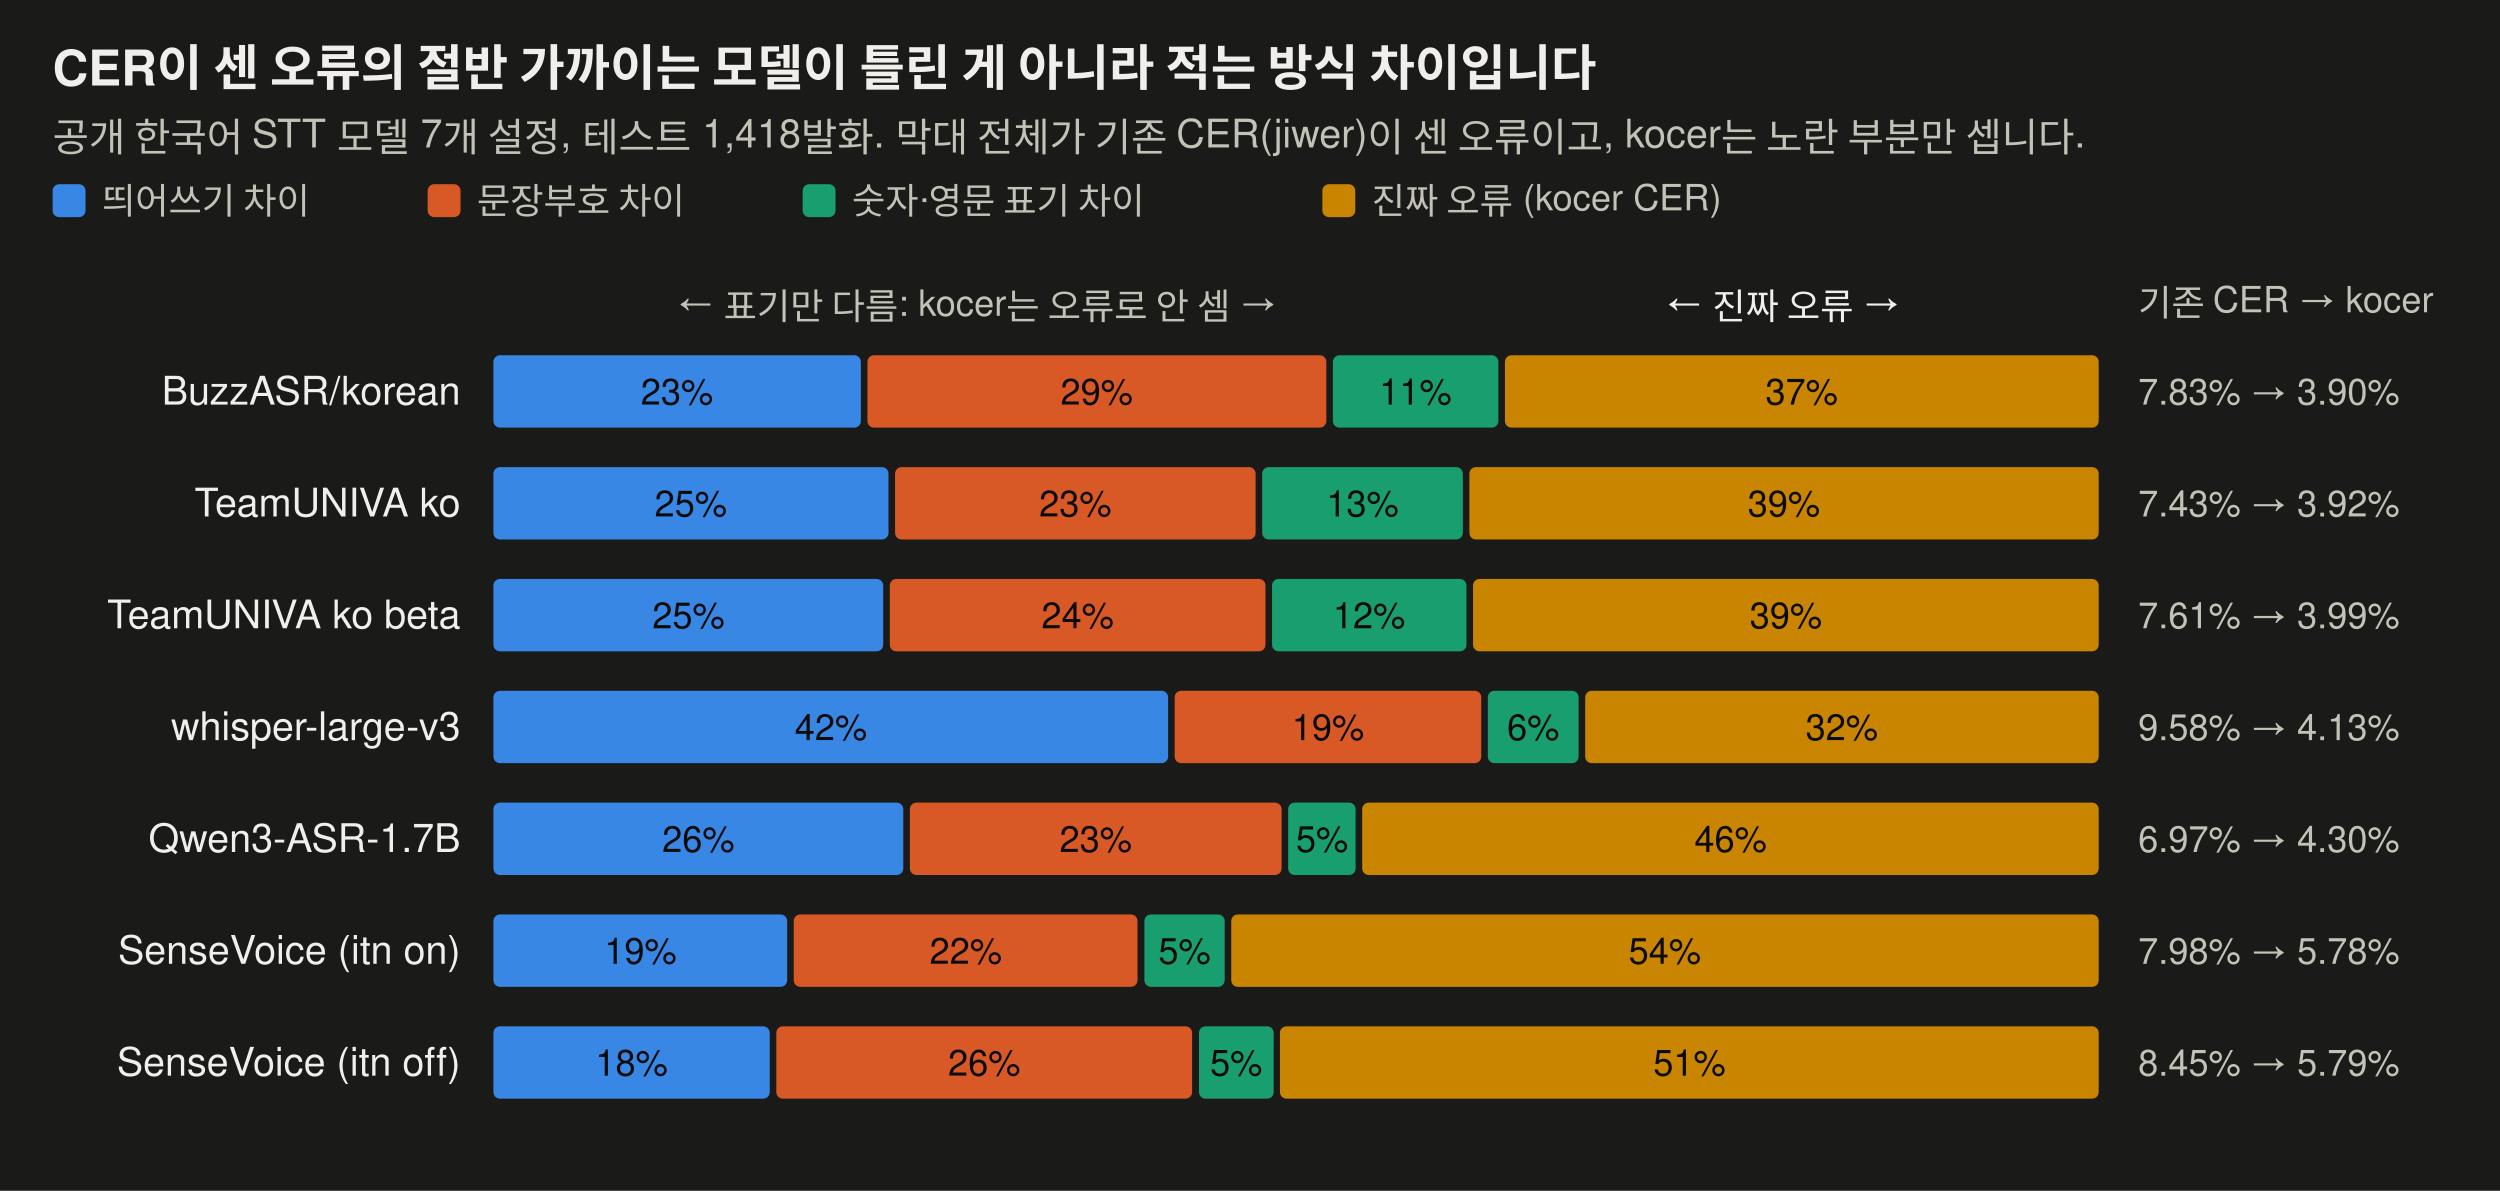
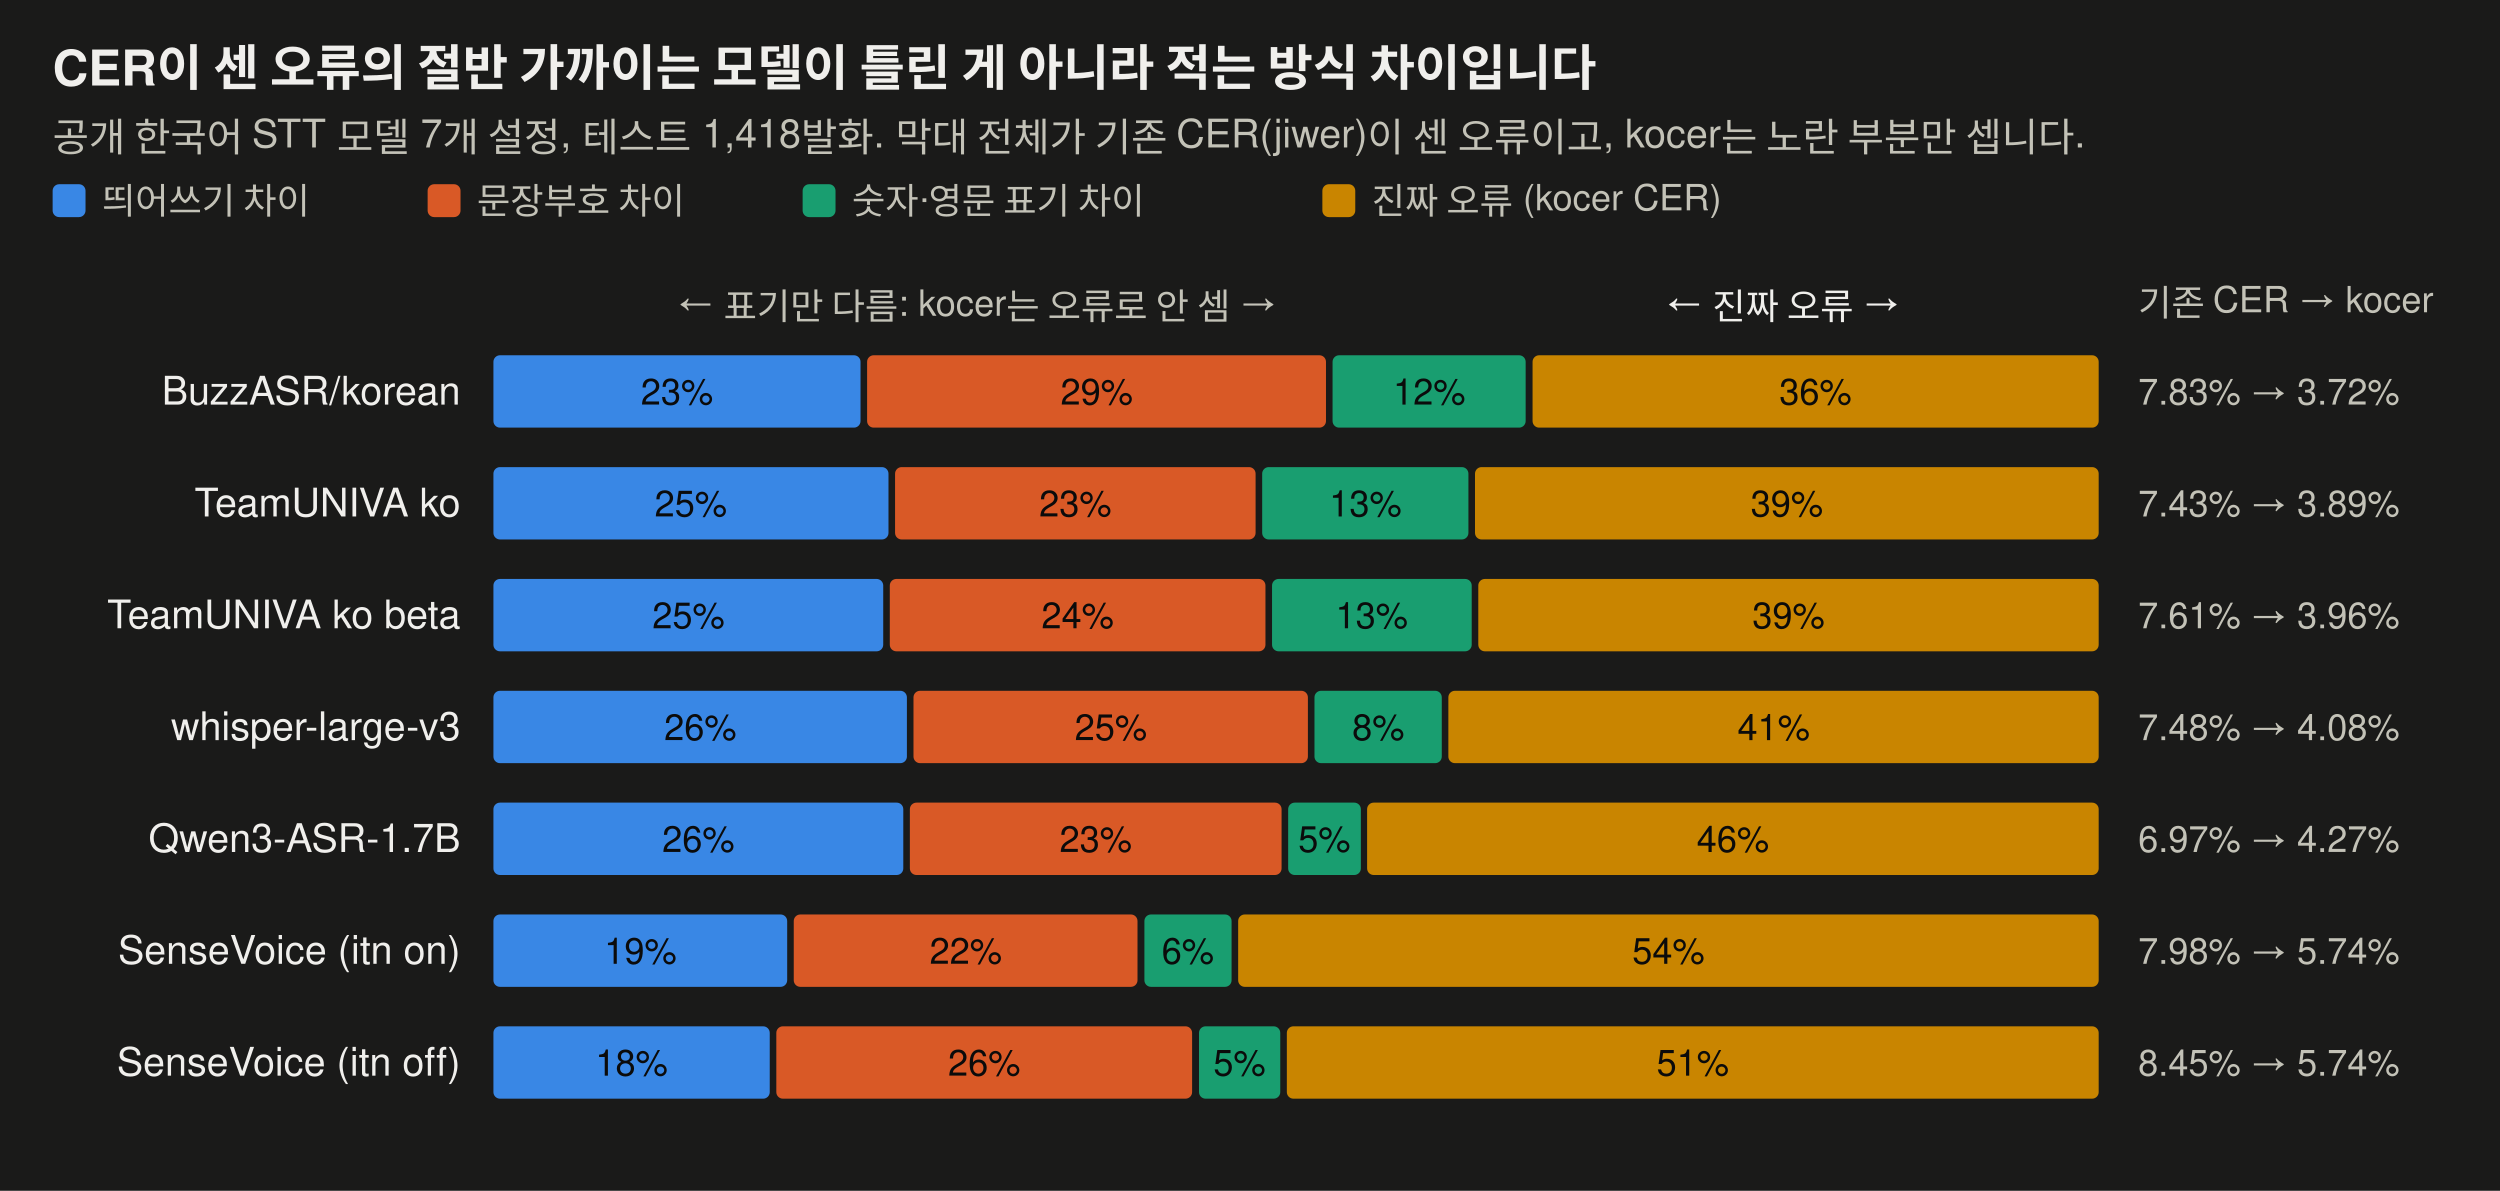
<svg xmlns="http://www.w3.org/2000/svg" width="760" height="362" viewBox="0 0 760 362" font-family="-apple-system,Apple SD Gothic Neo,Malgun Gothic,Noto Sans KR,Segoe UI,Helvetica,Arial,sans-serif">
  <rect width="760" height="362" fill="#1a1a19" />
  <text x="16" y="26" font-size="15" font-weight="600" fill="#f0efec">CER이 센 오류의 절반 가까이는 모델이 틀린 게 아니라 적는 방식 차이입니다</text>
  <text x="16" y="46" font-size="12" fill="#c3c2b7">공개 한국어 STT 모델 7개 설정, 테스트 1,418발화. 막대 전체가 기존 CER(jiwer)이 센 오류이고, kocer는 노란 부분만 셉니다.</text>
  <rect x="16" y="56" width="10" height="10" rx="2" fill="#3987e5" />
  <text x="31" y="65" font-size="11" fill="#c3c2b7">띄어쓰기 차이</text>
  <rect x="130" y="56" width="10" height="10" rx="2" fill="#d95926" />
  <text x="145" y="65" font-size="11" fill="#c3c2b7">문장부호 차이</text>
  <rect x="244" y="56" width="10" height="10" rx="2" fill="#199e70" />
  <text x="259" y="65" font-size="11" fill="#c3c2b7">숫자·영문 표기 차이</text>
  <rect x="402" y="56" width="10" height="10" rx="2" fill="#c98500" />
  <text x="417" y="65" font-size="11" fill="#c3c2b7">진짜 오류 (kocer CER)</text>
  <text x="297" y="96" font-size="11" text-anchor="middle" fill="#c3c2b7">← 표기만 다름: kocer는 오류로 안 셈 →</text>
  <text x="542" y="96" font-size="11" text-anchor="middle" fill="#f0efec">← 진짜 오류 →</text>
  <text x="650" y="96" font-size="11" fill="#c3c2b7">기존 CER → kocer</text>
  <text x="140" y="123" font-size="12" text-anchor="end" fill="#f0efec">BuzzASR/korean</text>
-   <rect x="150.0" y="108" width="111.7" height="22" rx="2" fill="#3987e5" />
+   <rect x="150.0" y="108" width="111.6" height="22" rx="2" fill="#3987e5" />
  <text x="205.8" y="123" font-size="11" text-anchor="middle" fill="#0b0b0b">23%</text>
-   <rect x="263.7" y="108" width="139.5" height="22" rx="2" fill="#d95926" />
+   <rect x="263.6" y="108" width="139.5" height="22" rx="2" fill="#d95926" />
  <text x="333.4" y="123" font-size="11" text-anchor="middle" fill="#0b0b0b">29%</text>
-   <rect x="405.2" y="108" width="50.3" height="22" rx="2" fill="#199e70" />
-   <text x="430.3" y="123" font-size="11" text-anchor="middle" fill="#0b0b0b">11%</text>
-   <rect x="457.5" y="108" width="180.5" height="22" rx="2" fill="#c98500" />
-   <text x="547.7" y="123" font-size="11" text-anchor="middle" fill="#0b0b0b">37%</text>
-   <text x="650" y="123" font-size="11" fill="#c3c2b7">7.83% → 3.90%</text>
+   <rect x="405.1" y="108" width="58.7" height="22" rx="2" fill="#199e70" />
+   <text x="434.5" y="123" font-size="11" text-anchor="middle" fill="#0b0b0b">12%</text>
+   <rect x="465.9" y="108" width="172.1" height="22" rx="2" fill="#c98500" />
+   <text x="551.9" y="123" font-size="11" text-anchor="middle" fill="#0b0b0b">36%</text>
+   <text x="650" y="123" font-size="11" fill="#c3c2b7">7.83% → 3.72%</text>
  <text x="140" y="157" font-size="12" text-anchor="end" fill="#f0efec">TeamUNIVA ko</text>
  <rect x="150.0" y="142" width="120.1" height="22" rx="2" fill="#3987e5" />
  <text x="210.0" y="157" font-size="11" text-anchor="middle" fill="#0b0b0b">25%</text>
  <rect x="272.1" y="142" width="109.6" height="22" rx="2" fill="#d95926" />
  <text x="326.9" y="157" font-size="11" text-anchor="middle" fill="#0b0b0b">23%</text>
-   <rect x="383.7" y="142" width="61.0" height="22" rx="2" fill="#199e70" />
-   <text x="414.2" y="157" font-size="11" text-anchor="middle" fill="#0b0b0b">13%</text>
-   <rect x="446.7" y="142" width="191.3" height="22" rx="2" fill="#c98500" />
-   <text x="542.3" y="157" font-size="11" text-anchor="middle" fill="#0b0b0b">39%</text>
-   <text x="650" y="157" font-size="11" fill="#c3c2b7">7.43% → 3.92%</text>
+   <rect x="383.7" y="142" width="62.7" height="22" rx="2" fill="#199e70" />
+   <text x="415.1" y="157" font-size="11" text-anchor="middle" fill="#0b0b0b">13%</text>
+   <rect x="448.4" y="142" width="189.6" height="22" rx="2" fill="#c98500" />
+   <text x="543.2" y="157" font-size="11" text-anchor="middle" fill="#0b0b0b">39%</text>
+   <text x="650" y="157" font-size="11" fill="#c3c2b7">7.43% → 3.89%</text>
  <text x="140" y="191" font-size="12" text-anchor="end" fill="#f0efec">TeamUNIVA ko beta</text>
  <rect x="150.0" y="176" width="118.5" height="22" rx="2" fill="#3987e5" />
  <text x="209.3" y="191" font-size="11" text-anchor="middle" fill="#0b0b0b">25%</text>
  <rect x="270.5" y="176" width="114.2" height="22" rx="2" fill="#d95926" />
  <text x="327.6" y="191" font-size="11" text-anchor="middle" fill="#0b0b0b">24%</text>
-   <rect x="386.7" y="176" width="59.1" height="22" rx="2" fill="#199e70" />
-   <text x="416.2" y="191" font-size="11" text-anchor="middle" fill="#0b0b0b">12%</text>
-   <rect x="447.8" y="176" width="190.2" height="22" rx="2" fill="#c98500" />
-   <text x="542.9" y="191" font-size="11" text-anchor="middle" fill="#0b0b0b">39%</text>
-   <text x="650" y="191" font-size="11" fill="#c3c2b7">7.61% → 3.99%</text>
+   <rect x="386.7" y="176" width="60.7" height="22" rx="2" fill="#199e70" />
+   <text x="417.0" y="191" font-size="11" text-anchor="middle" fill="#0b0b0b">13%</text>
+   <rect x="449.4" y="176" width="188.6" height="22" rx="2" fill="#c98500" />
+   <text x="543.7" y="191" font-size="11" text-anchor="middle" fill="#0b0b0b">39%</text>
+   <text x="650" y="191" font-size="11" fill="#c3c2b7">7.61% → 3.96%</text>
  <text x="140" y="225" font-size="12" text-anchor="end" fill="#f0efec">whisper-large-v3</text>
-   <rect x="150.0" y="210" width="205.1" height="22" rx="2" fill="#3987e5" />
-   <text x="252.6" y="225" font-size="11" text-anchor="middle" fill="#0b0b0b">42%</text>
-   <rect x="357.1" y="210" width="93.2" height="22" rx="2" fill="#d95926" />
-   <text x="403.7" y="225" font-size="11" text-anchor="middle" fill="#0b0b0b">19%</text>
-   <rect x="452.3" y="210" width="27.6" height="22" rx="2" fill="#199e70" />
-   <text x="466.1" y="225" font-size="11" text-anchor="middle" fill="#0b0b0b">6%</text>
-   <rect x="481.9" y="210" width="156.1" height="22" rx="2" fill="#c98500" />
-   <text x="559.9" y="225" font-size="11" text-anchor="middle" fill="#0b0b0b">32%</text>
-   <text x="650" y="225" font-size="11" fill="#c3c2b7">9.58% → 4.13%</text>
+   <rect x="150.0" y="210" width="125.7" height="22" rx="2" fill="#3987e5" />
+   <text x="212.9" y="225" font-size="11" text-anchor="middle" fill="#0b0b0b">26%</text>
+   <rect x="277.7" y="210" width="119.9" height="22" rx="2" fill="#d95926" />
+   <text x="337.7" y="225" font-size="11" text-anchor="middle" fill="#0b0b0b">25%</text>
+   <rect x="399.6" y="210" width="38.7" height="22" rx="2" fill="#199e70" />
+   <text x="419.0" y="225" font-size="11" text-anchor="middle" fill="#0b0b0b">8%</text>
+   <rect x="440.3" y="210" width="197.7" height="22" rx="2" fill="#c98500" />
+   <text x="539.2" y="225" font-size="11" text-anchor="middle" fill="#0b0b0b">41%</text>
+   <text x="650" y="225" font-size="11" fill="#c3c2b7">7.48% → 4.08%</text>
  <text x="140" y="259" font-size="12" text-anchor="end" fill="#f0efec">Qwen3-ASR-1.7B</text>
  <rect x="150.0" y="244" width="124.6" height="22" rx="2" fill="#3987e5" />
  <text x="212.3" y="259" font-size="11" text-anchor="middle" fill="#0b0b0b">26%</text>
  <rect x="276.6" y="244" width="113.0" height="22" rx="2" fill="#d95926" />
  <text x="333.1" y="259" font-size="11" text-anchor="middle" fill="#0b0b0b">23%</text>
-   <rect x="391.6" y="244" width="20.5" height="22" rx="2" fill="#199e70" />
-   <text x="401.9" y="259" font-size="11" text-anchor="middle" fill="#0b0b0b">5%</text>
-   <rect x="414.1" y="244" width="223.9" height="22" rx="2" fill="#c98500" />
-   <text x="526.1" y="259" font-size="11" text-anchor="middle" fill="#0b0b0b">46%</text>
-   <text x="650" y="259" font-size="11" fill="#c3c2b7">6.97% → 4.30%</text>
+   <rect x="391.6" y="244" width="22.1" height="22" rx="2" fill="#199e70" />
+   <text x="402.6" y="259" font-size="11" text-anchor="middle" fill="#0b0b0b">5%</text>
+   <rect x="415.6" y="244" width="222.4" height="22" rx="2" fill="#c98500" />
+   <text x="526.8" y="259" font-size="11" text-anchor="middle" fill="#0b0b0b">46%</text>
+   <text x="650" y="259" font-size="11" fill="#c3c2b7">6.97% → 4.27%</text>
  <text x="140" y="293" font-size="12" text-anchor="end" fill="#f0efec">SenseVoice (itn on)</text>
  <rect x="150.0" y="278" width="89.3" height="22" rx="2" fill="#3987e5" />
  <text x="194.7" y="293" font-size="11" text-anchor="middle" fill="#0b0b0b">19%</text>
  <rect x="241.3" y="278" width="104.5" height="22" rx="2" fill="#d95926" />
  <text x="293.6" y="293" font-size="11" text-anchor="middle" fill="#0b0b0b">22%</text>
-   <rect x="347.9" y="278" width="24.4" height="22" rx="2" fill="#199e70" />
-   <text x="360.1" y="293" font-size="11" text-anchor="middle" fill="#0b0b0b">5%</text>
-   <rect x="374.3" y="278" width="263.7" height="22" rx="2" fill="#c98500" />
-   <text x="506.1" y="293" font-size="11" text-anchor="middle" fill="#0b0b0b">54%</text>
-   <text x="650" y="293" font-size="11" fill="#c3c2b7">7.98% → 5.78%</text>
+   <rect x="347.9" y="278" width="26.5" height="22" rx="2" fill="#199e70" />
+   <text x="361.1" y="293" font-size="11" text-anchor="middle" fill="#0b0b0b">6%</text>
+   <rect x="376.4" y="278" width="261.6" height="22" rx="2" fill="#c98500" />
+   <text x="507.2" y="293" font-size="11" text-anchor="middle" fill="#0b0b0b">54%</text>
+   <text x="650" y="293" font-size="11" fill="#c3c2b7">7.98% → 5.74%</text>
  <text x="140" y="327" font-size="12" text-anchor="end" fill="#f0efec">SenseVoice (itn off)</text>
  <rect x="150.0" y="312" width="84.0" height="22" rx="2" fill="#3987e5" />
  <text x="192.0" y="327" font-size="11" text-anchor="middle" fill="#0b0b0b">18%</text>
  <rect x="236.0" y="312" width="126.4" height="22" rx="2" fill="#d95926" />
  <text x="299.2" y="327" font-size="11" text-anchor="middle" fill="#0b0b0b">26%</text>
-   <rect x="364.5" y="312" width="22.7" height="22" rx="2" fill="#199e70" />
-   <text x="375.8" y="327" font-size="11" text-anchor="middle" fill="#0b0b0b">5%</text>
-   <rect x="389.1" y="312" width="248.9" height="22" rx="2" fill="#c98500" />
-   <text x="513.6" y="327" font-size="11" text-anchor="middle" fill="#0b0b0b">51%</text>
-   <text x="650" y="327" font-size="11" fill="#c3c2b7">8.45% → 5.79%</text>
+   <rect x="364.5" y="312" width="24.7" height="22" rx="2" fill="#199e70" />
+   <text x="376.8" y="327" font-size="11" text-anchor="middle" fill="#0b0b0b">5%</text>
+   <rect x="391.2" y="312" width="246.8" height="22" rx="2" fill="#c98500" />
+   <text x="514.6" y="327" font-size="11" text-anchor="middle" fill="#0b0b0b">51%</text>
+   <text x="650" y="327" font-size="11" fill="#c3c2b7">8.45% → 5.74%</text>
</svg>
